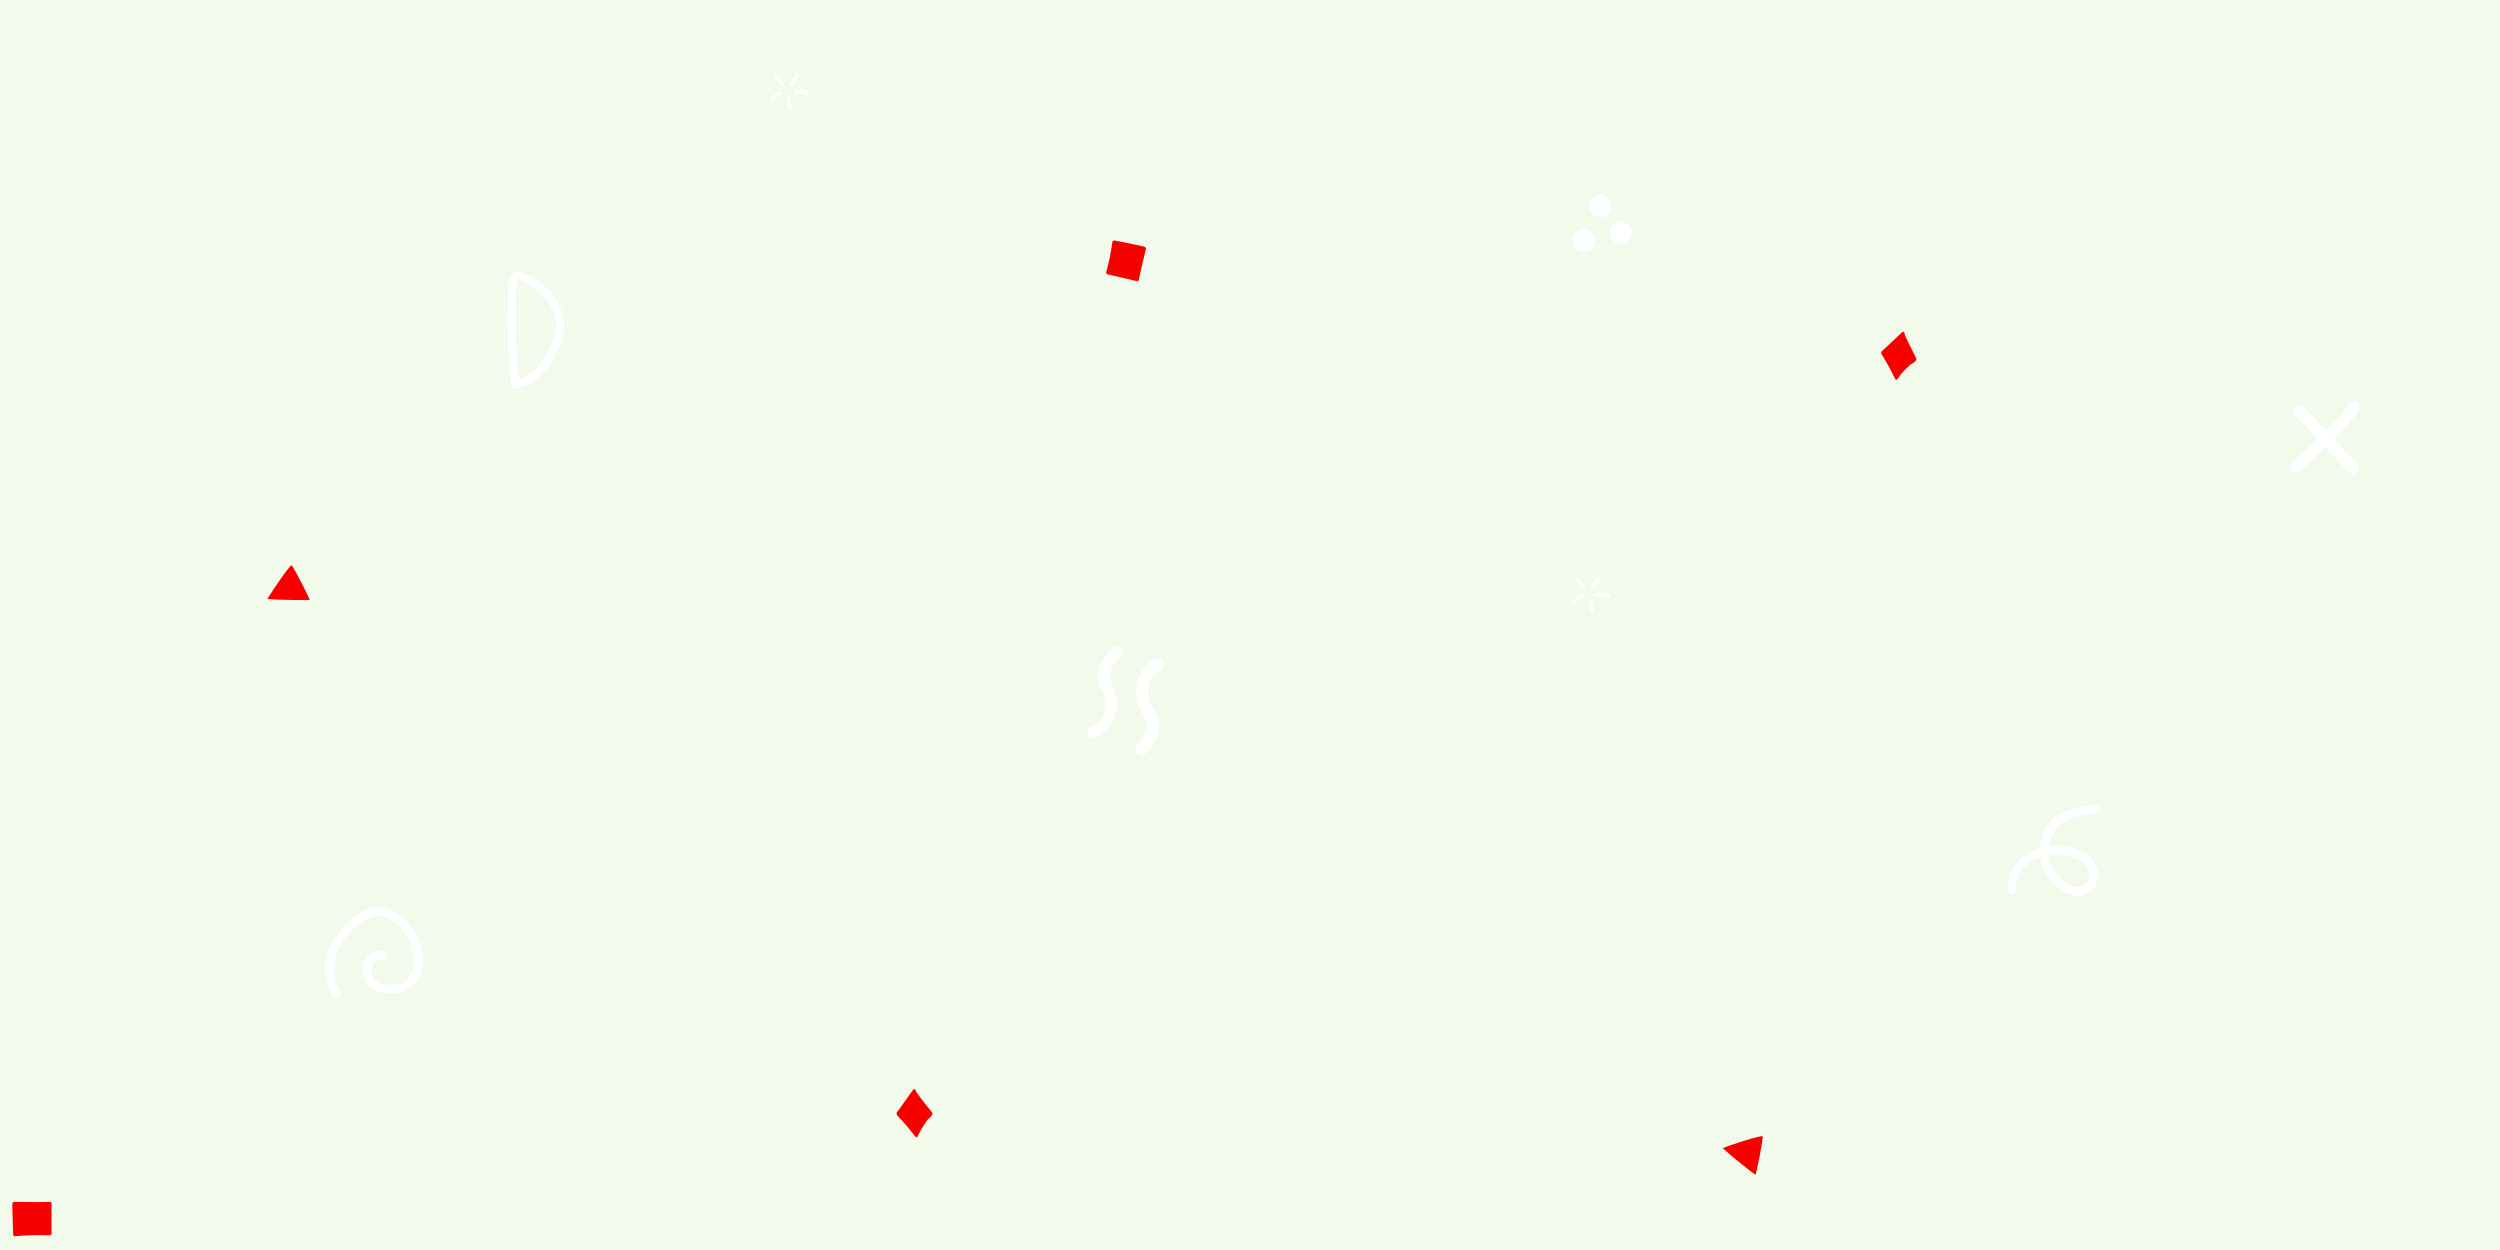
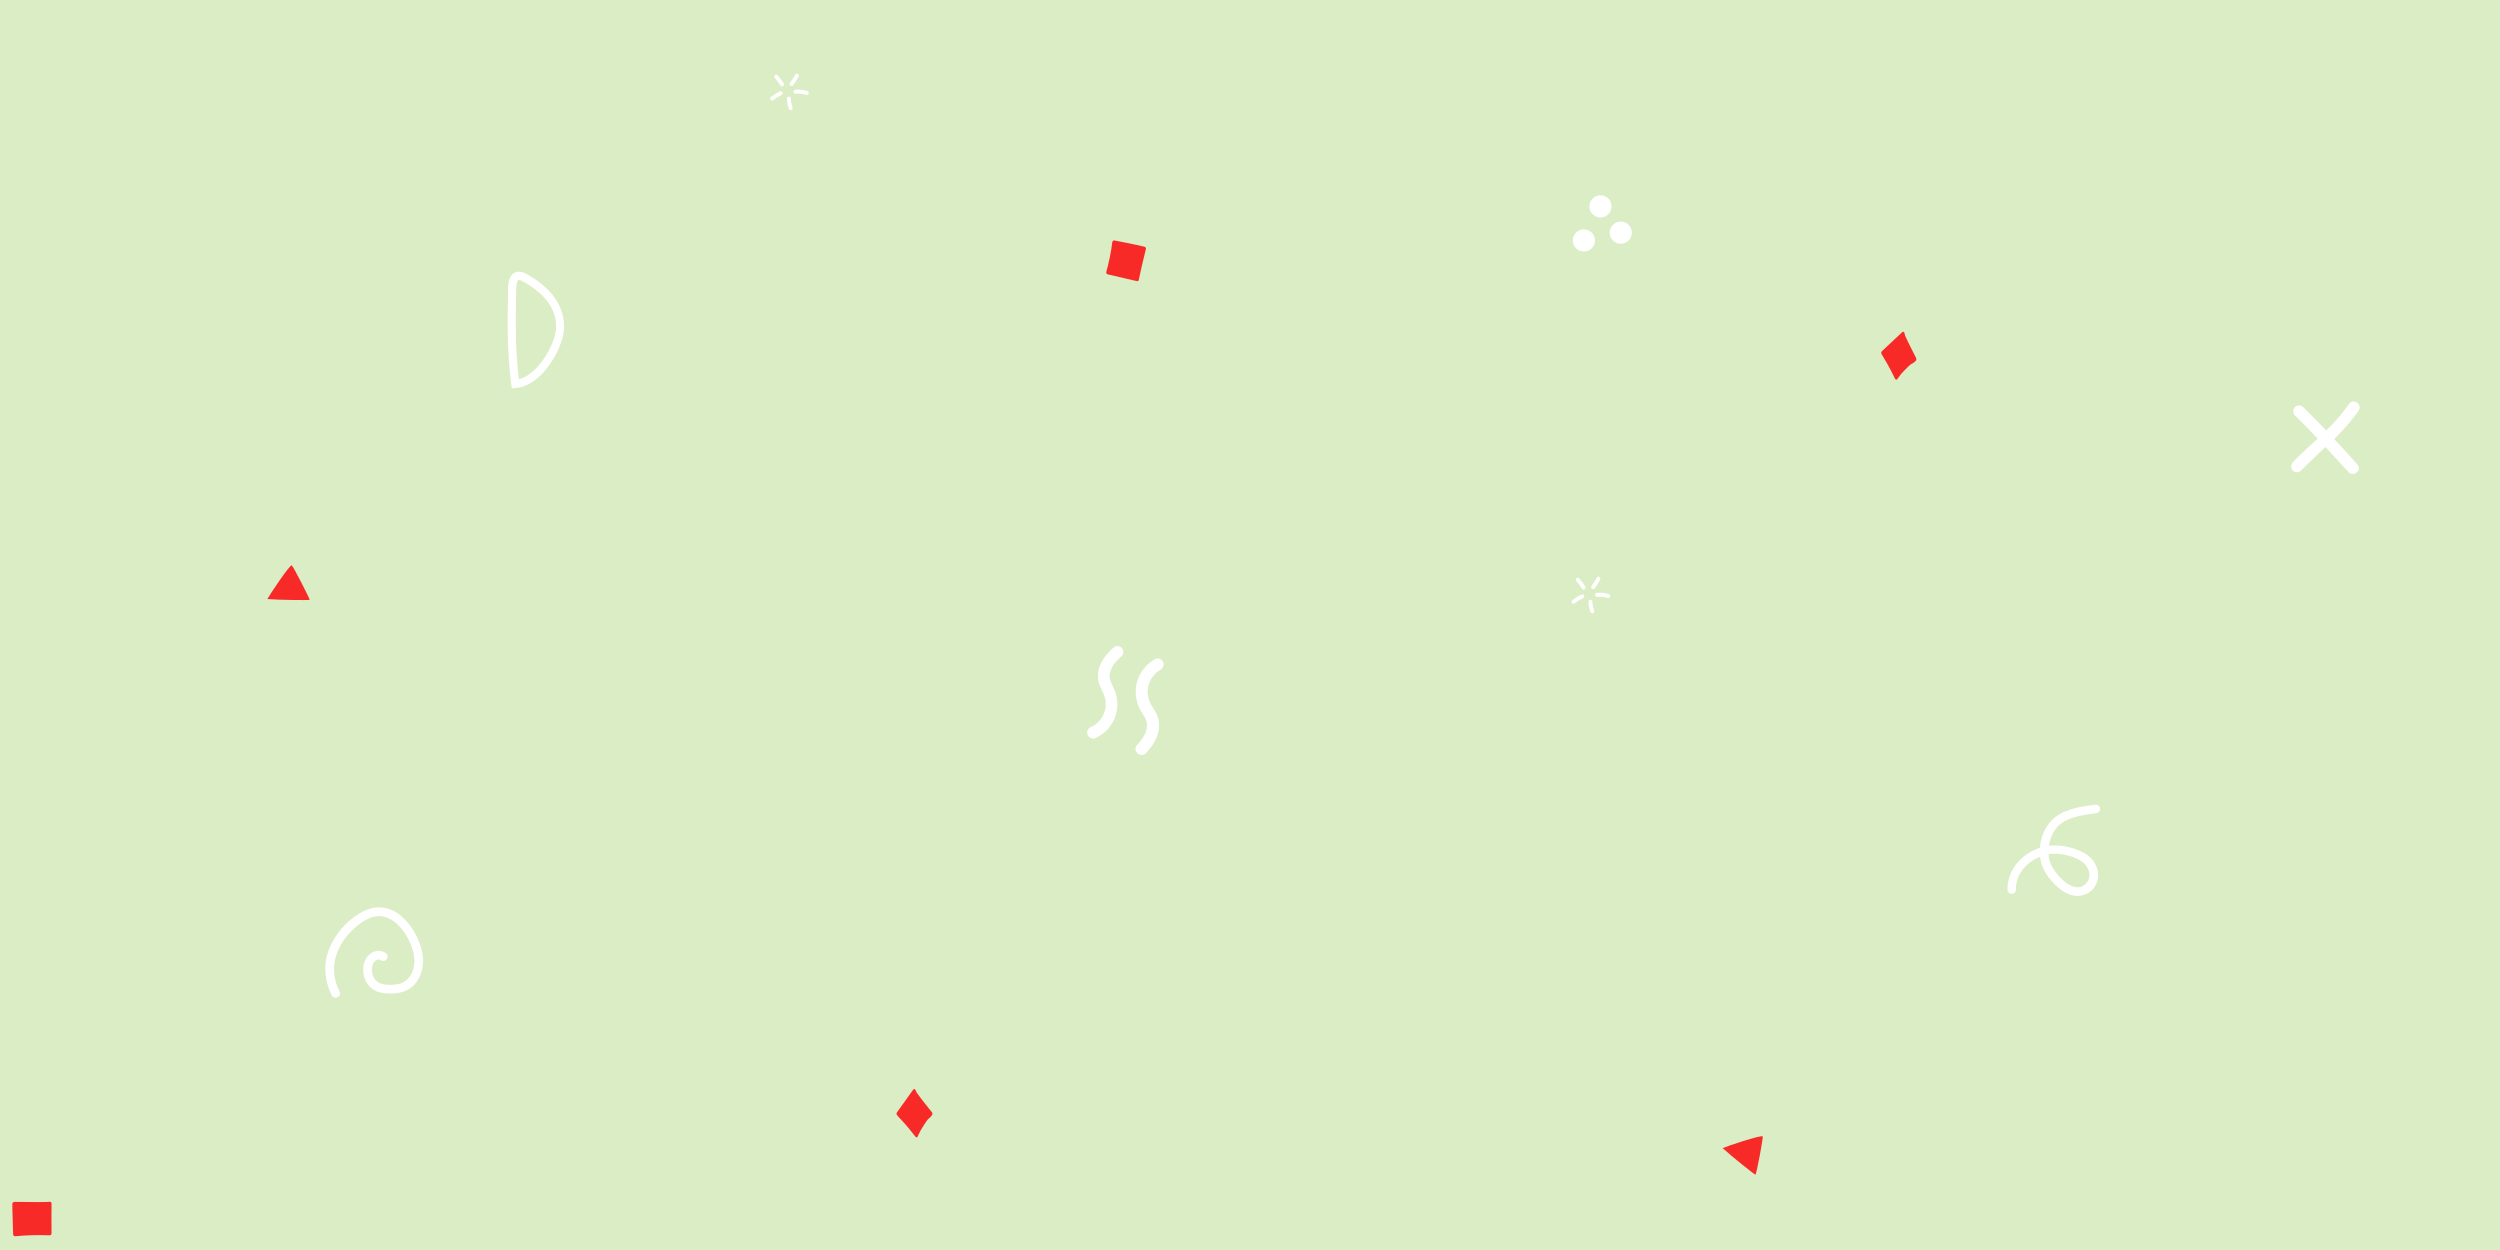
- <svg xmlns="http://www.w3.org/2000/svg" width="1215" height="607.5" viewBox="0 0 1600 800">
-   <rect fill="#F2FAEB" width="1600" height="800" />
-   <path fill="#F80000" d="M1102.5 734.8c2.5-1.2 24.8-8.6 25.6-7.5.5.7-3.9 23.8-4.6 24.5C1123.3 752.1 1107.5 739.5 1102.5 734.8zM1226.3 229.1c0-.1-4.9-9.4-7-14.2-.1-.3-.3-1.1-.4-1.6-.1-.4-.3-.7-.6-.9-.3-.2-.6-.1-.8.1l-13.1 12.3c0 0 0 0 0 0-.2.2-.3.5-.4.8 0 .3 0 .7.2 1 .1.1 1.4 2.5 2.1 3.6 2.4 3.7 6.5 12.1 6.5 12.2.2.3.4.5.7.6.3 0 .5-.1.7-.3 0 0 1.8-2.5 2.7-3.6 1.5-1.6 3-3.2 4.6-4.7 1.2-1.2 1.6-1.4 2.1-1.6.5-.3 1.1-.5 2.5-1.9C1226.5 230.4 1226.6 229.6 1226.3 229.1zM33 770.3C33 770.3 33 770.3 33 770.3c0-.7-.5-1.2-1.2-1.2-.1 0-.3 0-.4.1-1.6.2-14.3.1-22.2 0-.3 0-.6.1-.9.4-.2.2-.4.5-.4.9 0 .2 0 4.9.1 5.9l.4 13.6c0 .3.2.6.4.9.2.2.5.3.8.3 0 0 .1 0 .1 0 7.3-.7 14.7-.9 22-.6.3 0 .7-.1.9-.3.2-.2.4-.6.4-.9C32.9 783.3 32.9 776.2 33 770.3z" />
-   <path fill="#F80000" d="M171.1 383.4c1.3-2.5 14.3-22 15.6-21.6.8.3 11.5 21.2 11.5 22.1C198.1 384.2 177.9 384 171.1 383.4zM596.4 711.8c-.1-.1-6.7-8.2-9.7-12.5-.2-.3-.5-1-.7-1.5-.2-.4-.4-.7-.7-.8-.3-.1-.6 0-.8.3L574 712c0 0 0 0 0 0-.2.2-.2.5-.2.9 0 .3.2.7.4.9.1.1 1.8 2.2 2.8 3.1 3.1 3.1 8.8 10.5 8.9 10.6.2.3.5.4.8.4.3 0 .5-.2.6-.5 0 0 1.2-2.8 2-4.1 1.1-1.9 2.3-3.7 3.5-5.5.9-1.4 1.3-1.7 1.7-2 .5-.4 1-.7 2.1-2.4C596.9 713.1 596.8 712.3 596.4 711.8zM727.5 179.9C727.5 179.9 727.5 179.9 727.5 179.9c.6.2 1.3-.2 1.4-.8 0-.1 0-.2 0-.4.2-1.4 2.8-12.6 4.5-19.5.1-.3 0-.6-.2-.8-.2-.3-.5-.4-.8-.5-.2 0-4.7-1.1-5.7-1.3l-13.4-2.7c-.3-.1-.7 0-.9.2-.2.2-.4.4-.5.6 0 0 0 .1 0 .1-.8 6.5-2.2 13.1-3.9 19.4-.1.3 0 .6.2.9.2.3.5.4.8.5C714.8 176.9 721.7 178.5 727.5 179.9zM728.5 178.1c-.1-.1-.2-.2-.4-.2C728.3 177.9 728.4 178 728.5 178.1z" />
+ <svg xmlns="http://www.w3.org/2000/svg" width="1600" height="800" viewBox="0 0 1600 800">
+   <rect fill="#DBEDC4" width="1600" height="800" />
+   <path fill="#F72A28" d="M1102.5 734.8c2.5-1.2 24.8-8.6 25.6-7.5.5.7-3.9 23.8-4.6 24.5C1123.3 752.1 1107.5 739.5 1102.5 734.8zM1226.3 229.1c0-.1-4.9-9.4-7-14.2-.1-.3-.3-1.1-.4-1.6-.1-.4-.3-.7-.6-.9-.3-.2-.6-.1-.8.1l-13.1 12.3c0 0 0 0 0 0-.2.2-.3.5-.4.8 0 .3 0 .7.2 1 .1.1 1.4 2.5 2.1 3.6 2.4 3.7 6.5 12.1 6.5 12.2.2.3.4.5.7.6.3 0 .5-.1.7-.3 0 0 1.8-2.5 2.7-3.6 1.5-1.6 3-3.2 4.6-4.7 1.2-1.2 1.6-1.4 2.1-1.6.5-.3 1.1-.5 2.5-1.9C1226.5 230.4 1226.6 229.6 1226.3 229.1zM33 770.3C33 770.3 33 770.3 33 770.3c0-.7-.5-1.2-1.2-1.2-.1 0-.3 0-.4.1-1.6.2-14.3.1-22.2 0-.3 0-.6.1-.9.4-.2.2-.4.5-.4.9 0 .2 0 4.9.1 5.9l.4 13.6c0 .3.2.6.4.9.2.2.5.3.8.3 0 0 .1 0 .1 0 7.3-.7 14.7-.9 22-.6.3 0 .7-.1.9-.3.2-.2.4-.6.4-.9C32.9 783.3 32.9 776.2 33 770.3z" />
+   <path fill="#F72A28" d="M171.1 383.4c1.3-2.5 14.3-22 15.6-21.6.8.3 11.5 21.2 11.5 22.1C198.1 384.2 177.9 384 171.1 383.4zM596.4 711.8c-.1-.1-6.7-8.2-9.7-12.5-.2-.3-.5-1-.7-1.5-.2-.4-.4-.7-.7-.8-.3-.1-.6 0-.8.3L574 712c0 0 0 0 0 0-.2.2-.2.5-.2.9 0 .3.2.7.4.9.1.1 1.8 2.2 2.8 3.1 3.1 3.1 8.8 10.5 8.9 10.6.2.3.5.4.8.4.3 0 .5-.2.6-.5 0 0 1.2-2.8 2-4.1 1.1-1.9 2.3-3.7 3.5-5.5.9-1.4 1.3-1.7 1.7-2 .5-.4 1-.7 2.1-2.4C596.9 713.1 596.8 712.3 596.4 711.8zM727.5 179.9C727.5 179.9 727.5 179.9 727.5 179.9c.6.2 1.3-.2 1.4-.8 0-.1 0-.2 0-.4.2-1.4 2.8-12.6 4.5-19.5.1-.3 0-.6-.2-.8-.2-.3-.5-.4-.8-.5-.2 0-4.7-1.1-5.7-1.3l-13.4-2.7c-.3-.1-.7 0-.9.2-.2.2-.4.4-.5.6 0 0 0 .1 0 .1-.8 6.5-2.2 13.1-3.9 19.4-.1.3 0 .6.2.9.2.3.5.4.8.5C714.8 176.9 721.7 178.5 727.5 179.9zM728.5 178.1c-.1-.1-.2-.2-.4-.2C728.3 177.9 728.4 178 728.5 178.1z" />
  <g fill-opacity="1" fill="#FFF">
    <path d="M699.6 472.7c-1.5 0-2.8-.8-3.5-2.3-.8-1.9 0-4.2 1.9-5 3.7-1.6 6.8-4.7 8.4-8.5 1.6-3.8 1.7-8.1.2-11.9-.3-.9-.8-1.8-1.2-2.8-.8-1.7-1.8-3.7-2.3-5.9-.9-4.1-.2-8.6 2-12.8 1.7-3.1 4.1-6.1 7.6-9.1 1.6-1.4 4-1.2 5.3.4 1.4 1.6 1.2 4-.4 5.3-2.8 2.5-4.7 4.7-5.9 7-1.4 2.6-1.9 5.3-1.3 7.6.3 1.4 1 2.8 1.7 4.3.5 1.1 1 2.2 1.5 3.3 2.1 5.6 2 12-.3 17.6-2.3 5.5-6.8 10.1-12.3 12.5C700.6 472.6 700.1 472.7 699.6 472.7zM740.4 421.4c1.5-.2 3 .5 3.8 1.9 1.1 1.8.4 4.2-1.4 5.3-3.7 2.1-6.4 5.6-7.6 9.5-1.2 4-.8 8.4 1.1 12.1.4.9 1 1.7 1.6 2.7 1 1.7 2.2 3.5 3 5.7 1.4 4 1.2 8.7-.6 13.2-1.4 3.4-3.5 6.6-6.8 10.1-1.5 1.6-3.9 1.7-5.5.2-1.6-1.4-1.7-3.9-.2-5.4 2.6-2.8 4.3-5.3 5.3-7.7 1.1-2.8 1.3-5.6.5-7.9-.5-1.3-1.3-2.7-2.2-4.1-.6-1-1.3-2.1-1.9-3.2-2.8-5.4-3.4-11.9-1.7-17.8 1.8-5.9 5.8-11 11.2-14C739.4 421.6 739.9 421.4 740.4 421.4zM261.3 590.9c5.7 6.8 9 15.7 9.4 22.4.5 7.3-2.4 16.4-10.2 20.4-3 1.5-6.7 2.2-11.2 2.2-7.9-.1-12.9-2.9-15.4-8.4-2.1-4.7-2.3-11.4 1.8-15.9 3.2-3.5 7.8-4.1 11.2-1.6 1.2.9 1.5 2.7.6 3.9-.9 1.2-2.7 1.5-3.9.6-1.8-1.3-3.6.6-3.8.8-2.4 2.6-2.1 7-.8 9.9 1.5 3.4 4.7 5 10.4 5.1 3.6 0 6.4-.5 8.6-1.6 4.7-2.4 7.7-8.6 7.2-15-.5-7.3-5.3-18.2-13-23.9-4.2-3.1-8.5-4.1-12.9-3.1-3.1.7-6.2 2.4-9.7 5-6.6 5.1-11.7 11.8-14.2 19-2.7 7.7-2.1 15.8 1.9 23.9.7 1.4.1 3.1-1.3 3.7-1.4.7-3.1.1-3.7-1.3-4.6-9.4-5.4-19.2-2.2-28.2 2.9-8.2 8.6-15.9 16.1-21.6 4.1-3.1 8-5.1 11.8-6 6-1.4 12 0 17.5 4C257.6 586.9 259.6 588.8 261.3 590.9z" />
    <circle cx="1013.7" cy="153.9" r="7.1" />
    <circle cx="1024.3" cy="132.1" r="7.1" />
    <circle cx="1037.3" cy="148.9" r="7.1" />
    <path d="M1508.7 297.2c-4.8-5.4-9.7-10.8-14.8-16.2 5.6-5.6 11.1-11.5 15.6-18.2 1.2-1.7.7-4.1-1-5.2-1.7-1.2-4.1-.7-5.2 1-4.2 6.2-9.1 11.6-14.5 16.9-4.8-5-9.7-10-14.7-14.9-1.5-1.5-3.9-1.5-5.3 0-1.5 1.5-1.5 3.9 0 5.3 4.9 4.8 9.7 9.8 14.5 14.8-1.1 1.1-2.3 2.2-3.5 3.2-4.1 3.8-8.4 7.8-12.4 12-1.4 1.5-1.4 3.8 0 5.3 0 0 0 0 0 0 1.5 1.4 3.9 1.4 5.3-.1 3.9-4 8.1-7.9 12.1-11.7 1.2-1.1 2.3-2.2 3.5-3.3 4.9 5.3 9.8 10.6 14.6 15.9.1.1.1.1.2.2 1.4 1.4 3.7 1.5 5.2.2C1510 301.2 1510.1 298.8 1508.7 297.2zM327.6 248.6l-.4-2.6c-1.5-11.1-2.2-23.2-2.3-37 0-5.5 0-11.5.2-18.5 0-.7 0-1.5 0-2.3 0-5 0-11.2 3.9-13.5 2.2-1.3 5.1-1 8.5.9 5.7 3.1 13.2 8.7 17.5 14.9 5.5 7.8 7.3 16.9 5 25.7-3.2 12.3-15 31-30 32.1L327.6 248.6zM332.1 179.2c-.2 0-.3 0-.4.1-.1.1-.7.5-1.1 2.7-.3 1.9-.3 4.2-.3 6.3 0 .8 0 1.7 0 2.4-.2 6.9-.2 12.8-.2 18.3.1 12.5.7 23.5 2 33.7 11-2.7 20.4-18.1 23-27.8 1.9-7.2.4-14.8-4.2-21.3l0 0C347 188.1 340 183 335 180.3 333.6 179.5 332.6 179.2 332.1 179.2zM516.3 60.8c-.1 0-.2 0-.4-.1-2.4-.7-4-.9-6.7-.7-.7 0-1.3-.5-1.4-1.2 0-.7.5-1.3 1.2-1.4 3.1-.2 4.9 0 7.6.8.7.2 1.1.9.9 1.6C517.3 60.4 516.8 60.8 516.3 60.8zM506.1 70.5c-.5 0-1-.3-1.2-.8-.8-2.1-1.2-4.3-1.3-6.6 0-.7.5-1.3 1.2-1.3.7 0 1.3.5 1.3 1.2.1 2 .5 3.9 1.1 5.8.2.7-.1 1.4-.8 1.6C506.4 70.5 506.2 70.5 506.1 70.5zM494.1 64.4c-.4 0-.8-.2-1-.5-.4-.6-.3-1.4.2-1.8 1.8-1.4 3.7-2.6 5.8-3.6.6-.3 1.4 0 1.7.6.3.6 0 1.4-.6 1.7-1.9.9-3.7 2-5.3 3.3C494.7 64.3 494.4 64.4 494.1 64.4zM500.5 55.3c-.5 0-.9-.3-1.2-.7-.5-1-1.2-1.9-2.4-3.4-.3-.4-.7-.9-1.1-1.4-.4-.6-.3-1.4.2-1.8.6-.4 1.4-.3 1.8.2.4.5.8 1 1.1 1.4 1.3 1.6 2.1 2.6 2.7 3.9.3.6 0 1.4-.6 1.7C500.9 55.3 500.7 55.3 500.5 55.3zM506.7 55c-.3 0-.5-.1-.8-.2-.6-.4-.7-1.2-.3-1.8 1.2-1.7 2.3-3.4 3.3-5.2.3-.6 1.1-.9 1.7-.5.6.3.9 1.1.5 1.7-1 1.9-2.2 3.8-3.5 5.6C507.4 54.8 507.1 55 506.7 55zM1029.3 382.8c-.1 0-.2 0-.4-.1-2.4-.7-4-.9-6.7-.7-.7 0-1.3-.5-1.4-1.2 0-.7.5-1.3 1.2-1.4 3.1-.2 4.9 0 7.6.8.7.2 1.1.9.9 1.6C1030.3 382.4 1029.8 382.8 1029.3 382.8zM1019.1 392.5c-.5 0-1-.3-1.2-.8-.8-2.1-1.2-4.3-1.3-6.6 0-.7.5-1.3 1.2-1.3.7 0 1.3.5 1.3 1.2.1 2 .5 3.9 1.1 5.8.2.7-.1 1.4-.8 1.6C1019.4 392.5 1019.2 392.5 1019.1 392.5zM1007.1 386.4c-.4 0-.8-.2-1-.5-.4-.6-.3-1.4.2-1.8 1.8-1.4 3.7-2.6 5.8-3.6.6-.3 1.4 0 1.7.6.3.6 0 1.4-.6 1.7-1.9.9-3.7 2-5.3 3.3C1007.7 386.3 1007.4 386.4 1007.1 386.4zM1013.5 377.3c-.5 0-.9-.3-1.2-.7-.5-1-1.2-1.9-2.4-3.4-.3-.4-.7-.9-1.1-1.4-.4-.6-.3-1.4.2-1.8.6-.4 1.4-.3 1.8.2.4.5.8 1 1.1 1.4 1.3 1.6 2.1 2.6 2.7 3.9.3.6 0 1.4-.6 1.7C1013.9 377.3 1013.7 377.3 1013.5 377.3zM1019.7 377c-.3 0-.5-.1-.8-.2-.6-.4-.7-1.2-.3-1.8 1.2-1.7 2.3-3.4 3.3-5.2.3-.6 1.1-.9 1.7-.5.6.3.9 1.1.5 1.7-1 1.9-2.2 3.8-3.5 5.6C1020.4 376.8 1020.1 377 1019.7 377zM1329.7 573.4c-1.4 0-2.9-.2-4.5-.7-8.4-2.7-16.6-12.7-18.7-20-.4-1.4-.7-2.9-.9-4.4-8.1 3.3-15.5 10.6-15.4 21 0 1.5-1.2 2.7-2.7 2.8 0 0 0 0 0 0-1.5 0-2.7-1.2-2.7-2.7-.1-6.7 2.4-12.9 7-18 3.6-4 8.4-7.1 13.7-8.8.5-6.5 3.1-12.9 7.4-17.4 7-7.4 18.2-8.9 27.3-10.1l.7-.1c1.5-.2 2.9.9 3.1 2.3.2 1.5-.9 2.9-2.3 3.1l-.7.1c-8.6 1.2-18.4 2.5-24 8.4-3 3.2-5 7.7-5.7 12.4 7.9-1 17.7 1.3 24.3 5.7 4.3 2.9 7.1 7.8 7.2 12.7.2 4.3-1.7 8.3-5.2 11.1C1335.2 572.4 1332.6 573.4 1329.7 573.4zM1311 546.7c.1 1.5.4 3 .8 4.4 1.7 5.8 8.7 14.2 15.1 16.3 2.8.9 5.1.5 7.2-1.1 2.7-2.1 3.2-4.8 3.1-6.6-.1-3.2-2-6.4-4.8-8.3C1326.7 547.5 1317.7 545.6 1311 546.7z" />
  </g>
</svg>
